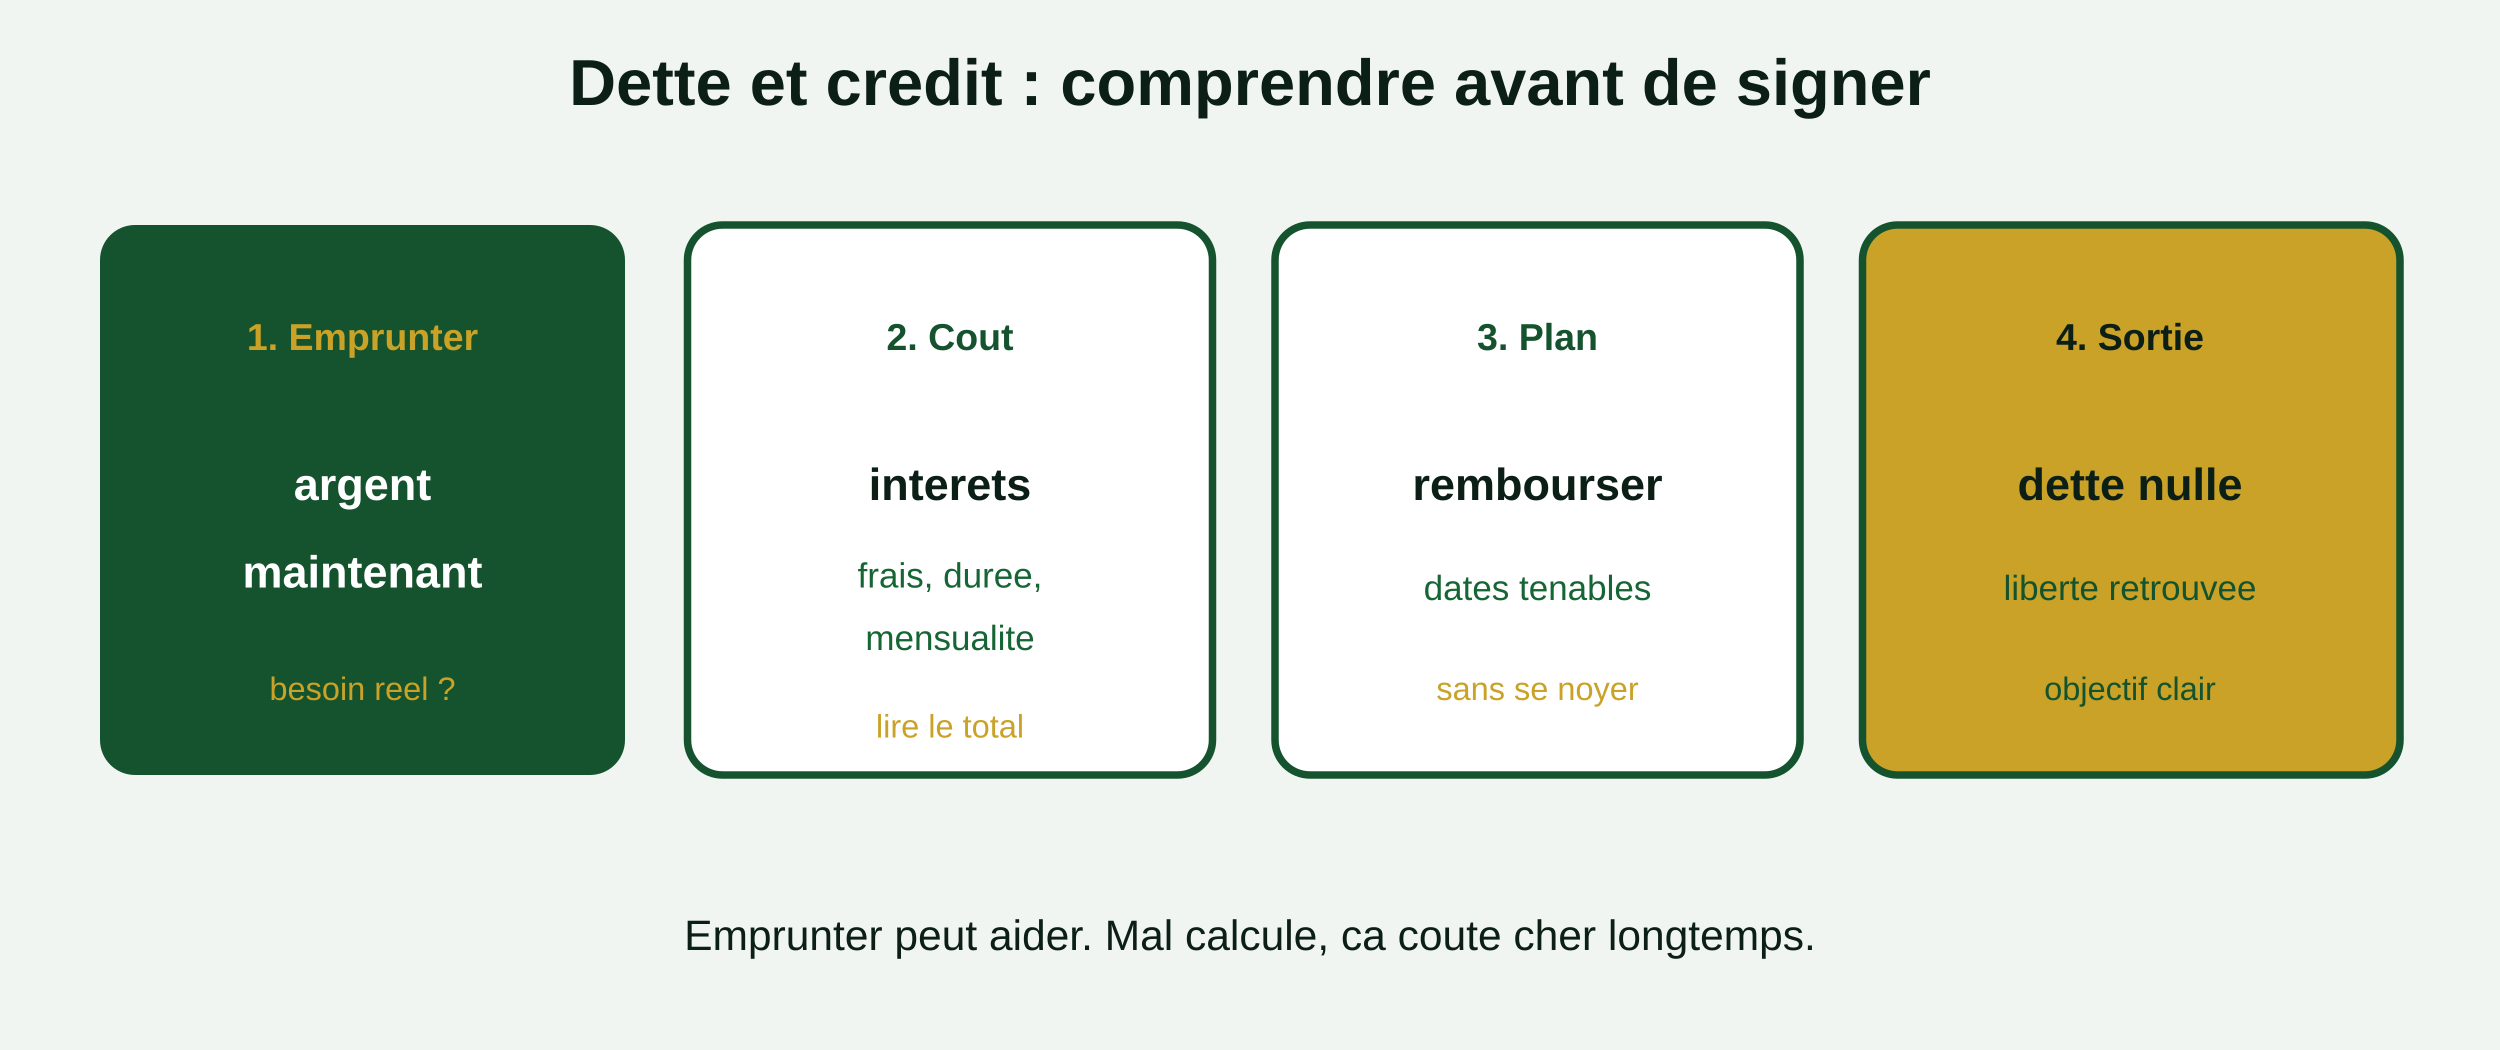
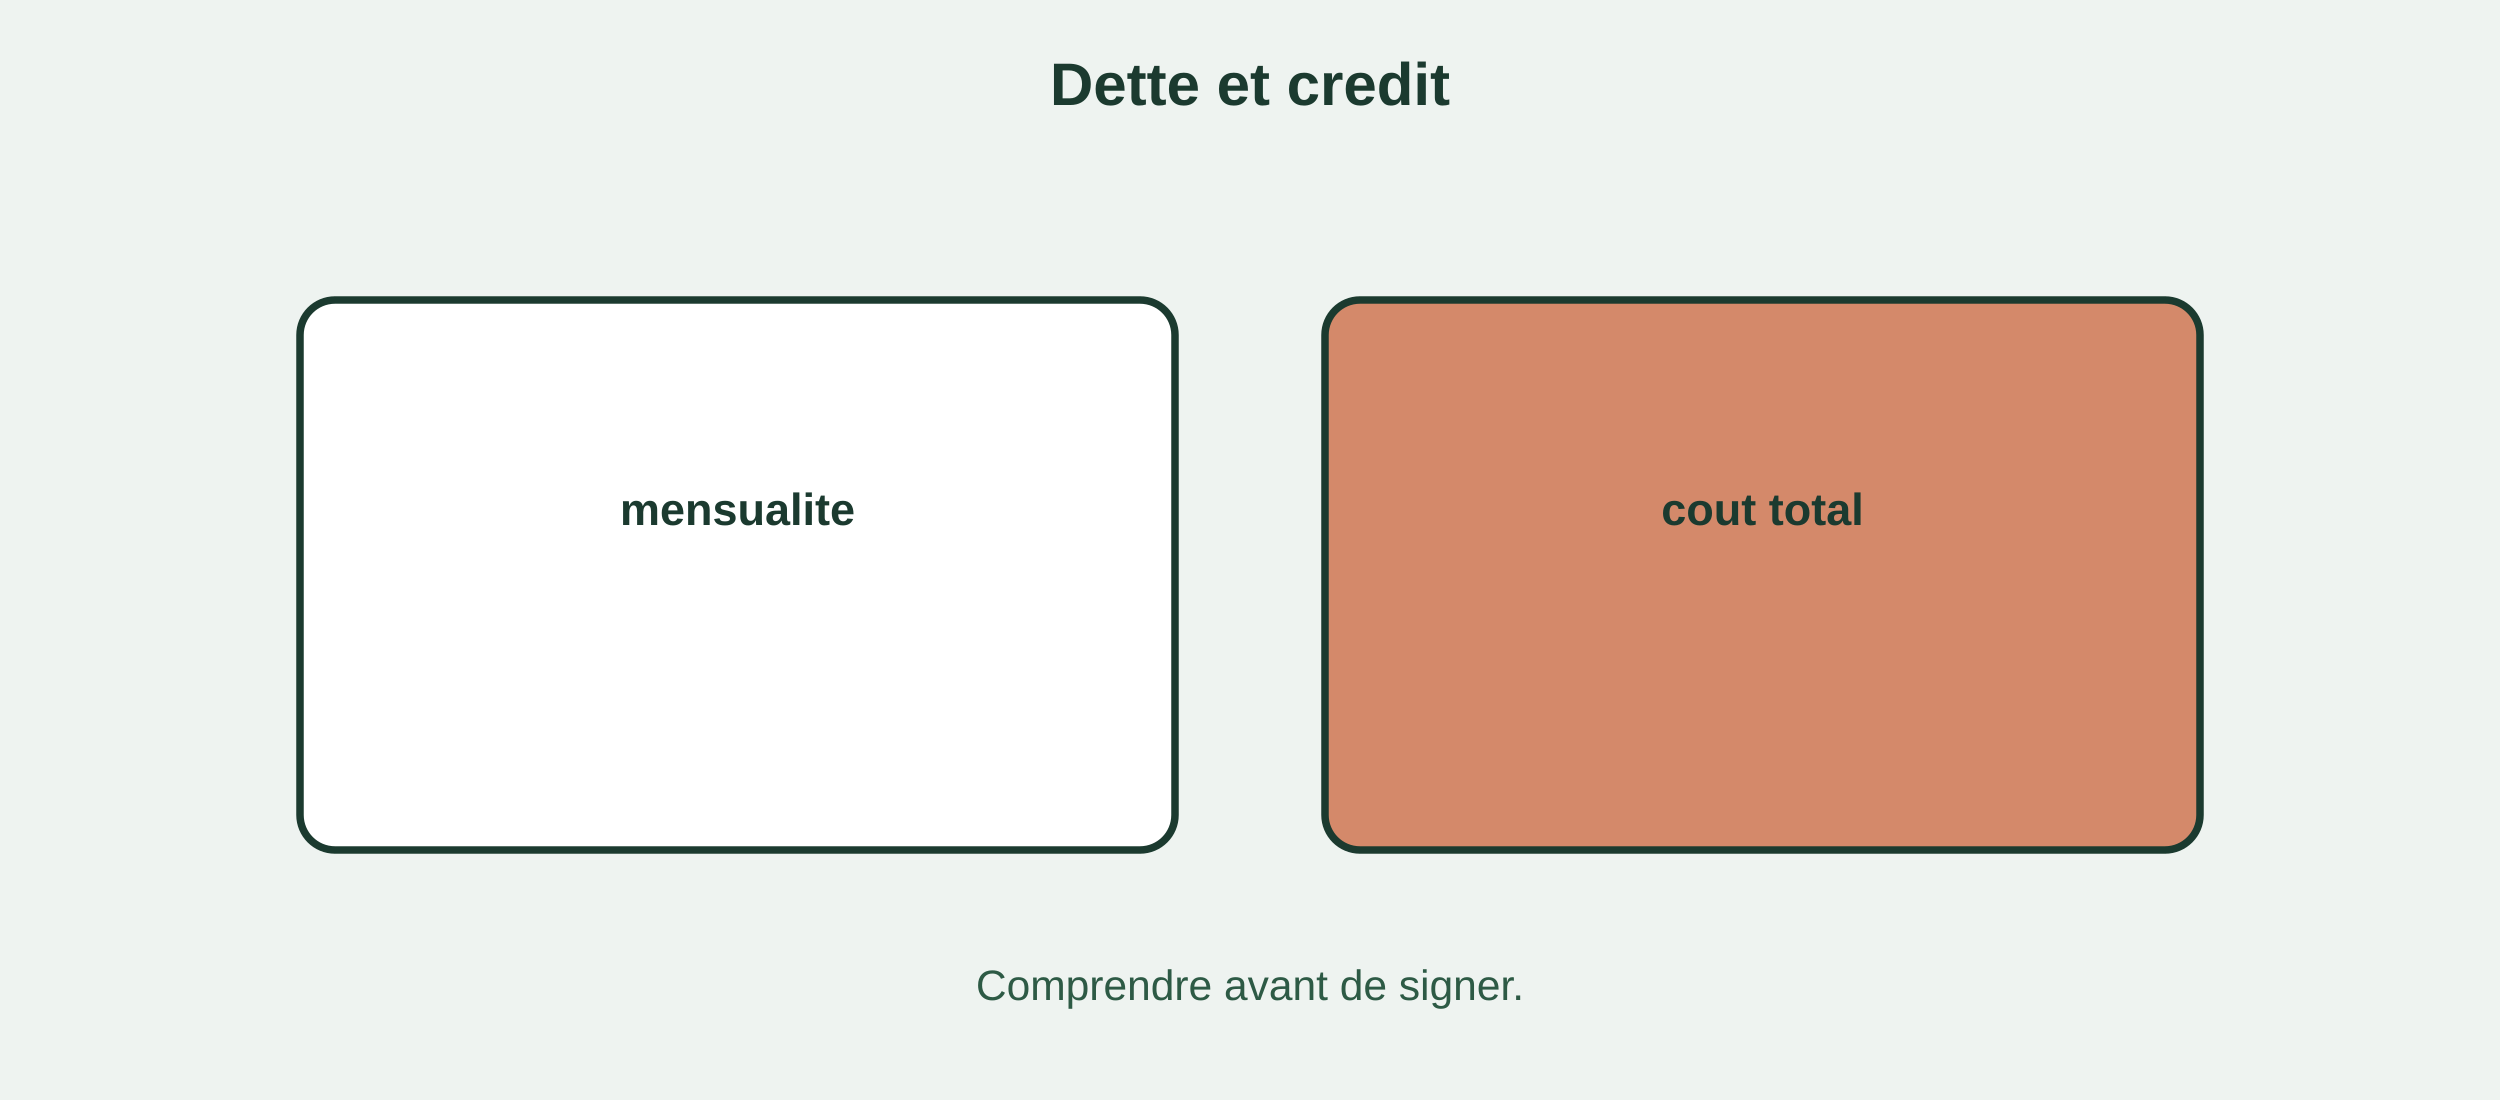
- <svg xmlns="http://www.w3.org/2000/svg" width="1000" height="420" viewBox="0 0 1000 420">
-   <rect width="1000" height="420" fill="#f0f5f2" />
-   <text x="500" y="42" text-anchor="middle" font-family="Segoe UI, Arial, sans-serif" font-size="26" fill="#0c1f17" font-weight="700">Dette et credit : comprendre avant de signer</text>
-   <rect x="40" y="90" width="210" height="220" rx="14" fill="#14532d" />
-   <text x="145" y="140" text-anchor="middle" font-family="Segoe UI, Arial, sans-serif" font-size="15" fill="#c9a227" font-weight="700">1. Emprunter</text>
-   <text x="145" y="200" text-anchor="middle" font-family="Segoe UI, Arial, sans-serif" font-size="18" fill="#ffffff" font-weight="700">argent</text>
-   <text x="145" y="235" text-anchor="middle" font-family="Segoe UI, Arial, sans-serif" font-size="18" fill="#ffffff" font-weight="700">maintenant</text>
-   <text x="145" y="280" text-anchor="middle" font-family="Segoe UI, Arial, sans-serif" font-size="13" fill="#c9a227">besoin reel ?</text>
-   <rect x="275" y="90" width="210" height="220" rx="14" fill="#ffffff" stroke="#14532d" stroke-width="3" />
-   <text x="380" y="140" text-anchor="middle" font-family="Segoe UI, Arial, sans-serif" font-size="15" fill="#14532d" font-weight="700">2. Cout</text>
-   <text x="380" y="200" text-anchor="middle" font-family="Segoe UI, Arial, sans-serif" font-size="18" fill="#0c1f17" font-weight="700">interets</text>
-   <text x="380" y="235" text-anchor="middle" font-family="Segoe UI, Arial, sans-serif" font-size="14" fill="#166534">frais, duree,</text>
-   <text x="380" y="260" text-anchor="middle" font-family="Segoe UI, Arial, sans-serif" font-size="14" fill="#166534">mensualite</text>
-   <text x="380" y="295" text-anchor="middle" font-family="Segoe UI, Arial, sans-serif" font-size="13" fill="#c9a227">lire le total</text>
-   <rect x="510" y="90" width="210" height="220" rx="14" fill="#ffffff" stroke="#14532d" stroke-width="3" />
-   <text x="615" y="140" text-anchor="middle" font-family="Segoe UI, Arial, sans-serif" font-size="15" fill="#14532d" font-weight="700">3. Plan</text>
-   <text x="615" y="200" text-anchor="middle" font-family="Segoe UI, Arial, sans-serif" font-size="18" fill="#0c1f17" font-weight="700">rembourser</text>
-   <text x="615" y="240" text-anchor="middle" font-family="Segoe UI, Arial, sans-serif" font-size="14" fill="#166534">dates tenables</text>
-   <text x="615" y="280" text-anchor="middle" font-family="Segoe UI, Arial, sans-serif" font-size="13" fill="#c9a227">sans se noyer</text>
-   <rect x="745" y="90" width="215" height="220" rx="14" fill="#c9a227" stroke="#14532d" stroke-width="3" />
-   <text x="852" y="140" text-anchor="middle" font-family="Segoe UI, Arial, sans-serif" font-size="15" fill="#0c1f17" font-weight="700">4. Sortie</text>
-   <text x="852" y="200" text-anchor="middle" font-family="Segoe UI, Arial, sans-serif" font-size="18" fill="#0c1f17" font-weight="700">dette nulle</text>
-   <text x="852" y="240" text-anchor="middle" font-family="Segoe UI, Arial, sans-serif" font-size="14" fill="#14532d">liberte retrouvee</text>
-   <text x="852" y="280" text-anchor="middle" font-family="Segoe UI, Arial, sans-serif" font-size="13" fill="#14532d">objectif clair</text>
-   <text x="500" y="380" text-anchor="middle" font-family="Segoe UI, Arial, sans-serif" font-size="17" fill="#0c1f17">Emprunter peut aider. Mal calcule, ca coute cher longtemps.</text>
+ <svg xmlns="http://www.w3.org/2000/svg" width="1000" height="440" viewBox="0 0 1000 440">
+   <rect width="1000" height="440" fill="#eef3f0" />
+   <text x="500" y="42" text-anchor="middle" font-family="Segoe UI, Arial, sans-serif" font-size="24" fill="#1b3a2f" font-weight="700">Dette et credit</text>
+   <rect x="120" y="120" width="350" height="220" rx="14" fill="#ffffff" stroke="#1b3a2f" stroke-width="3" />
+   <text x="295" y="210" text-anchor="middle" font-family="Segoe UI, Arial, sans-serif" font-size="18" fill="#1b3a2f" font-weight="700">mensualite</text>
+   <rect x="530" y="120" width="350" height="220" rx="14" fill="#d4896a" stroke="#1b3a2f" stroke-width="3" />
+   <text x="705" y="210" text-anchor="middle" font-family="Segoe UI, Arial, sans-serif" font-size="18" fill="#1b3a2f" font-weight="700">cout total</text>
+   <text x="500" y="400" text-anchor="middle" font-family="Segoe UI, Arial, sans-serif" font-size="17" fill="#2d5a45" font-weight="400">Comprendre avant de signer.</text>
</svg>
